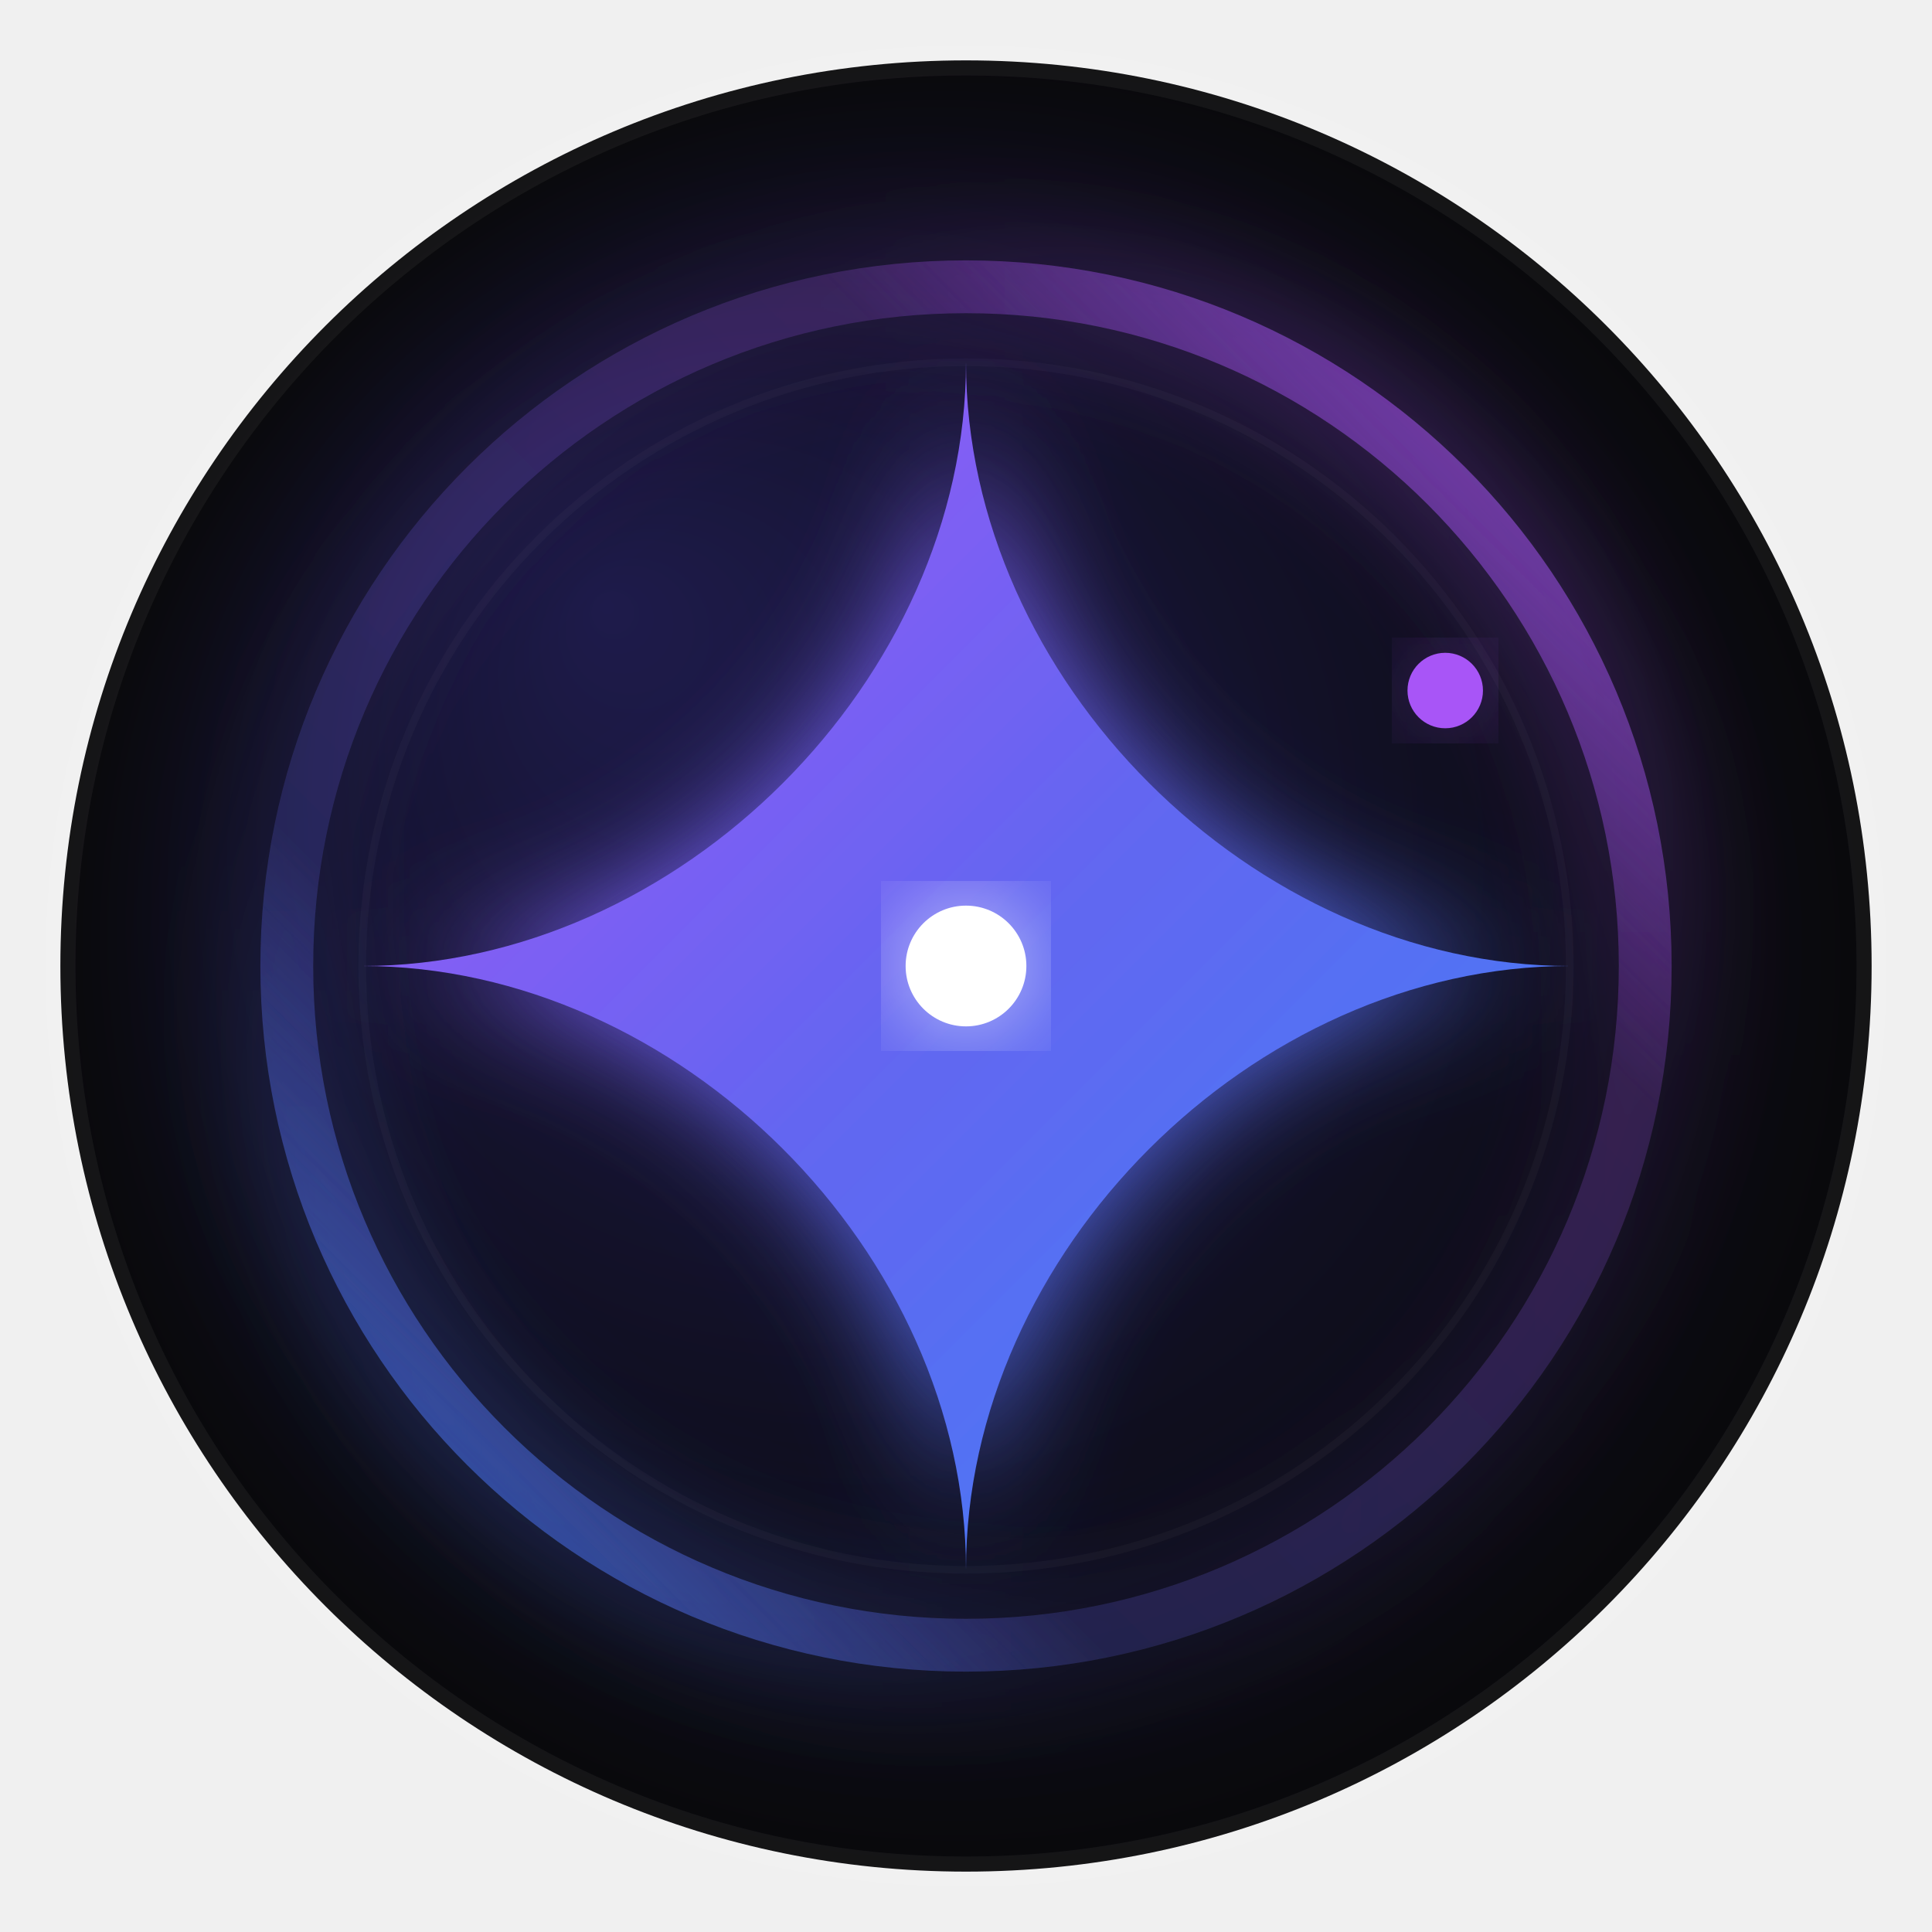
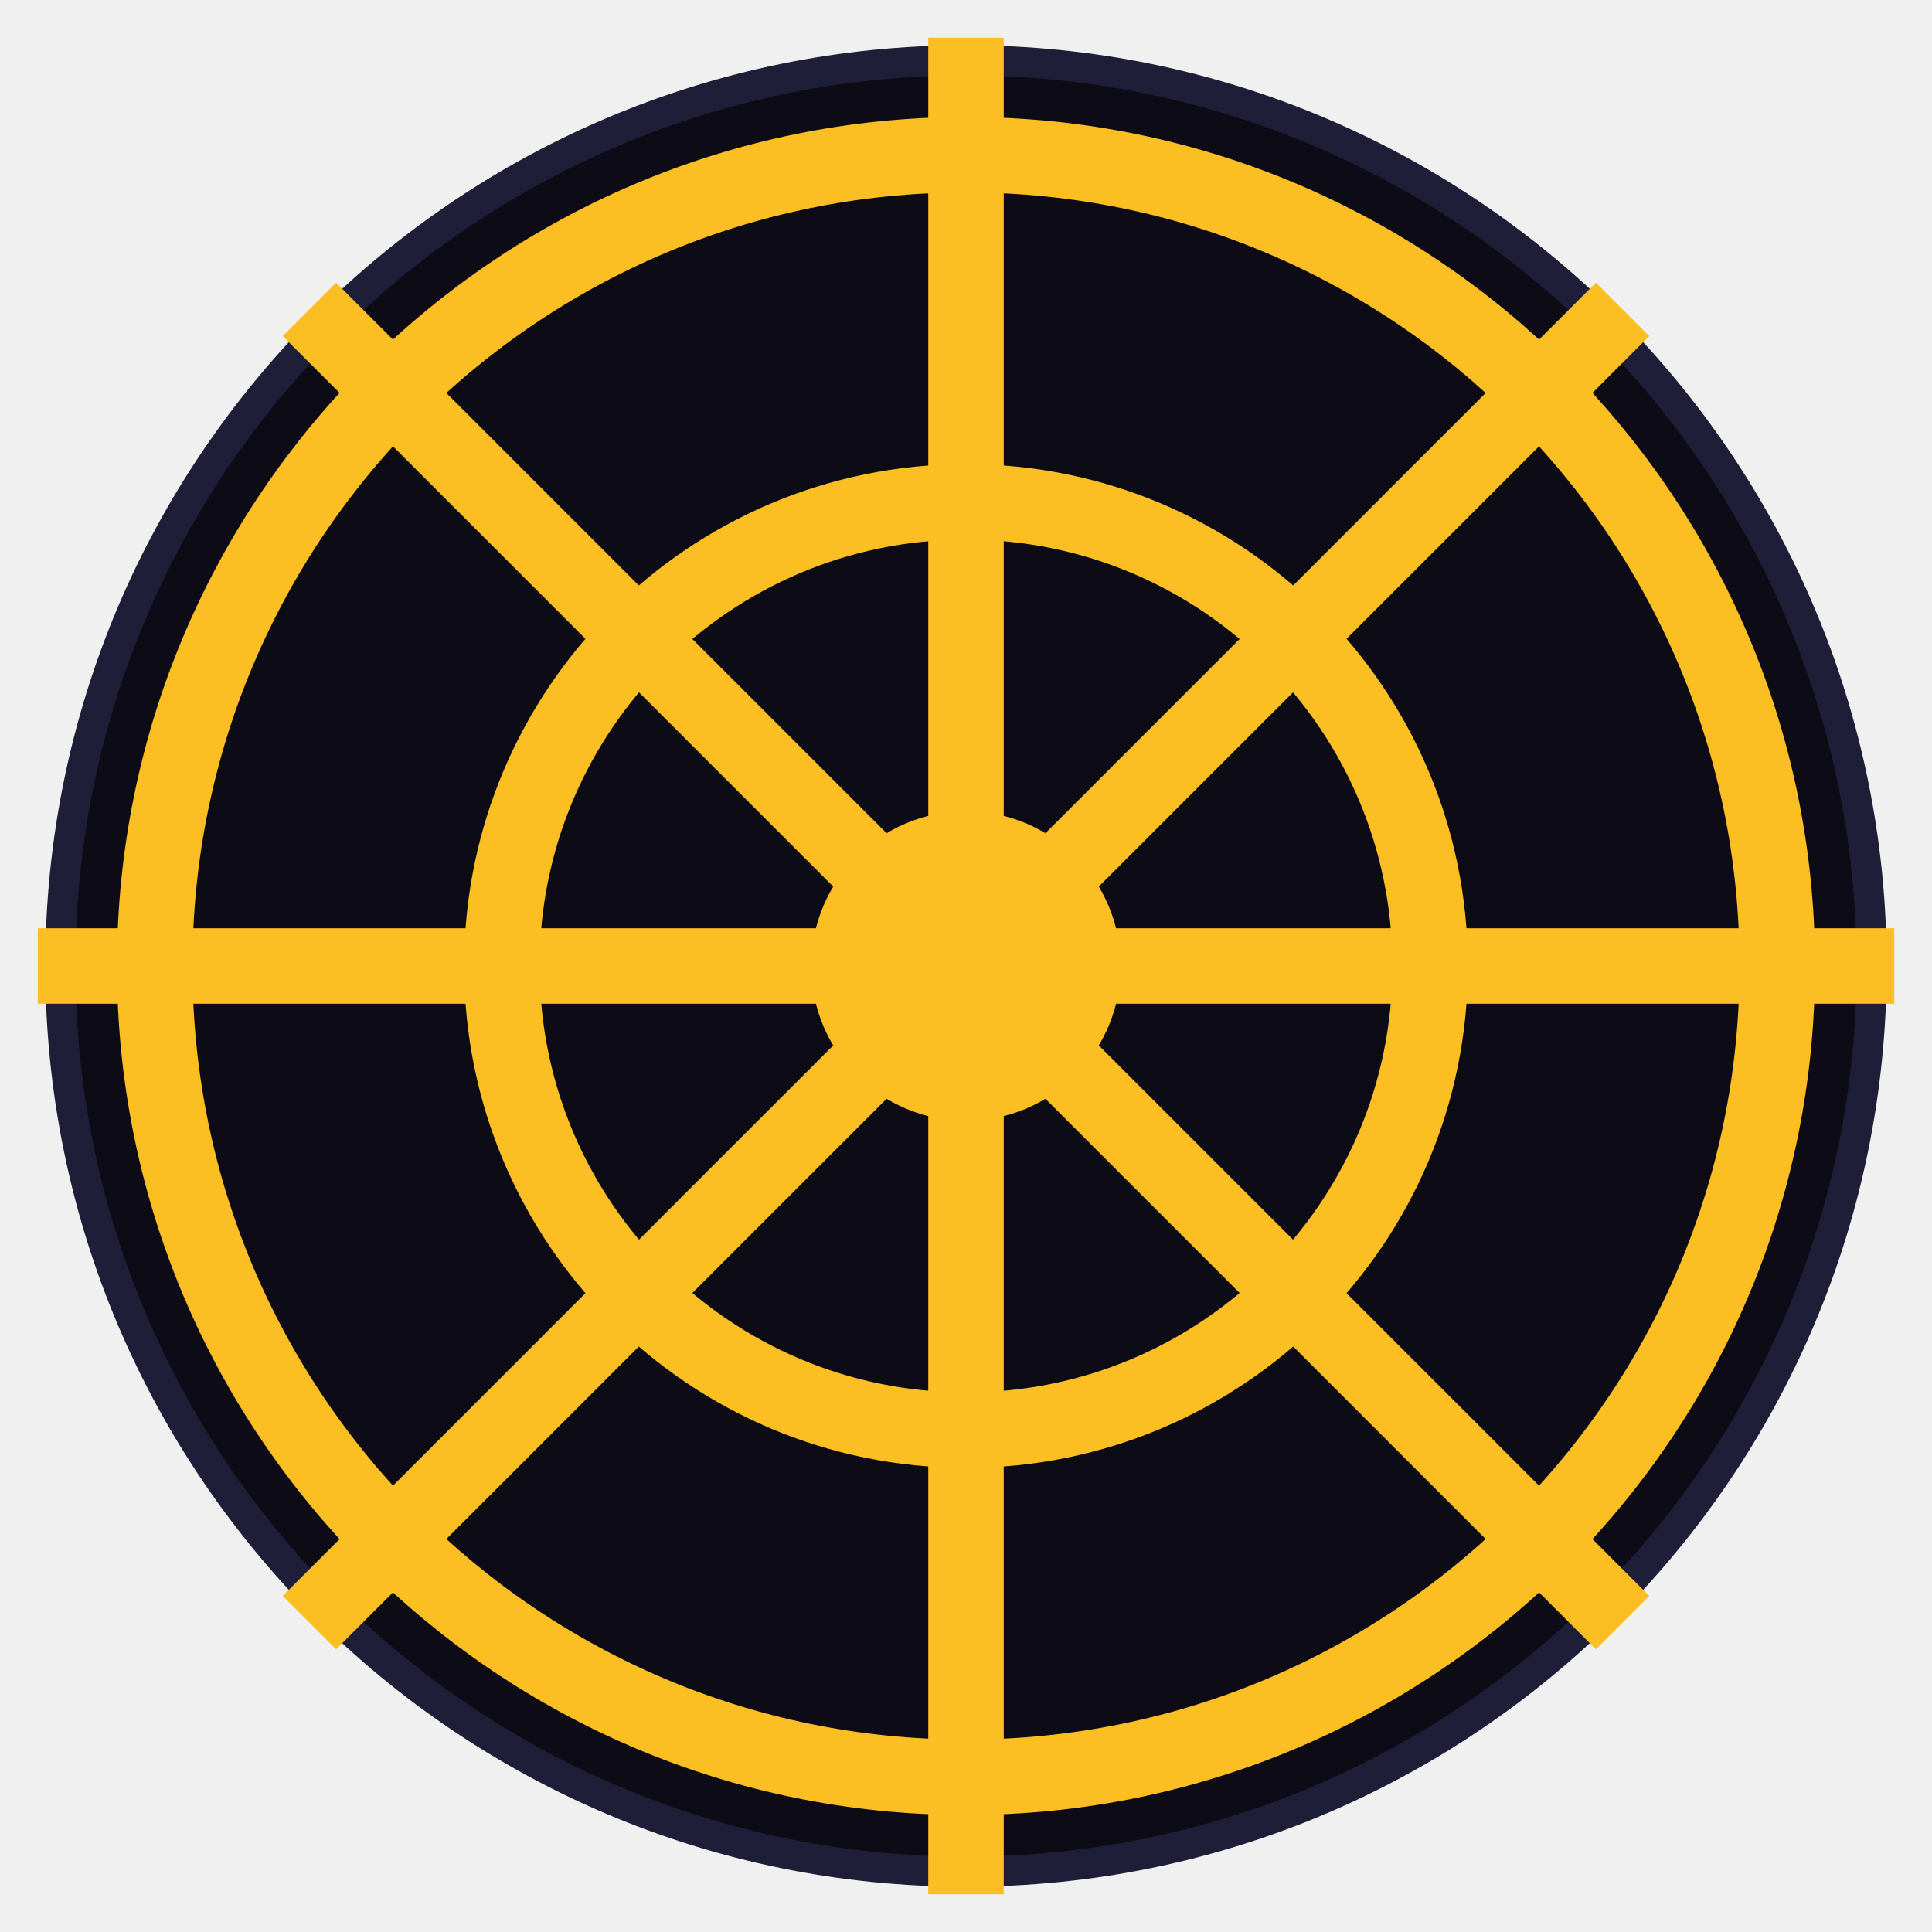
<svg xmlns="http://www.w3.org/2000/svg" viewBox="0 0 512 512" width="100%" height="100%">
-   <defs>
-     <radialGradient id="bgGrad" cx="50%" cy="50%" r="50%" fx="30%" fy="30%">
-       <stop offset="0%" stop-color="#1e1b4b" />
-       <stop offset="100%" stop-color="#09090b" />
-     </radialGradient>
-     <linearGradient id="primaryGrad" x1="0%" y1="0%" x2="100%" y2="100%">
-       <stop offset="0%" stop-color="#a855f7" />
-       <stop offset="50%" stop-color="#6366f1" />
-       <stop offset="100%" stop-color="#3b82f6" />
-     </linearGradient>
-     <linearGradient id="ringGrad" x1="0%" y1="100%" x2="100%" y2="0%">
-       <stop offset="0%" stop-color="#3b82f6" stop-opacity="0.8" />
-       <stop offset="30%" stop-color="#6366f1" stop-opacity="0.2" />
-       <stop offset="70%" stop-color="#a855f7" stop-opacity="0.2" />
-       <stop offset="100%" stop-color="#a855f7" stop-opacity="0.8" />
-     </linearGradient>
-     <filter id="glow" x="-20%" y="-20%" width="140%" height="140%">
-       <feGaussianBlur stdDeviation="16" result="blur" />
-       <feComposite in="SourceGraphic" in2="blur" operator="over" />
-     </filter>
-   </defs>
-   <circle cx="256" cy="256" r="240" fill="url(#bgGrad)" stroke="rgba(255, 255, 255, 0.05)" stroke-width="8" />
-   <circle cx="256" cy="256" r="180" fill="none" stroke="url(#ringGrad)" stroke-width="14" filter="url(#glow)" />
-   <circle cx="256" cy="256" r="160" fill="none" stroke="rgba(255, 255, 255, 0.03)" stroke-width="2" />
-   <circle cx="383" cy="183" r="10" fill="#a855f7" filter="url(#glow)" />
-   <path d="M256 96 C256 180, 180 256, 96 256 C180 256, 256 332, 256 416 C256 332, 332 256, 416 256 C332 256, 256 180, 256 96 Z" fill="url(#primaryGrad)" filter="url(#glow)" />
-   <circle cx="256" cy="256" r="16" fill="#ffffff" filter="url(#glow)" />
+   <circle cx="256" cy="256" r="240" fill="#0c0b16" stroke="#1f1e38" stroke-width="8" />
+   <circle cx="256" cy="256" r="215" fill="none" stroke="#FBBF24" stroke-width="20" />
+   <circle cx="256" cy="256" r="123" fill="none" stroke="#FBBF24" stroke-width="20" />
+   <circle cx="256" cy="256" r="41" fill="#FBBF24" />
+   <line x1="256" y1="10" x2="256" y2="502" stroke="#FBBF24" stroke-width="20" />
+   <line x1="10" y1="256" x2="502" y2="256" stroke="#FBBF24" stroke-width="20" />
+   <line x1="82" y1="82" x2="430" y2="430" stroke="#FBBF24" stroke-width="20" />
+   <line x1="82" y1="430" x2="430" y2="82" stroke="#FBBF24" stroke-width="20" />
</svg>
